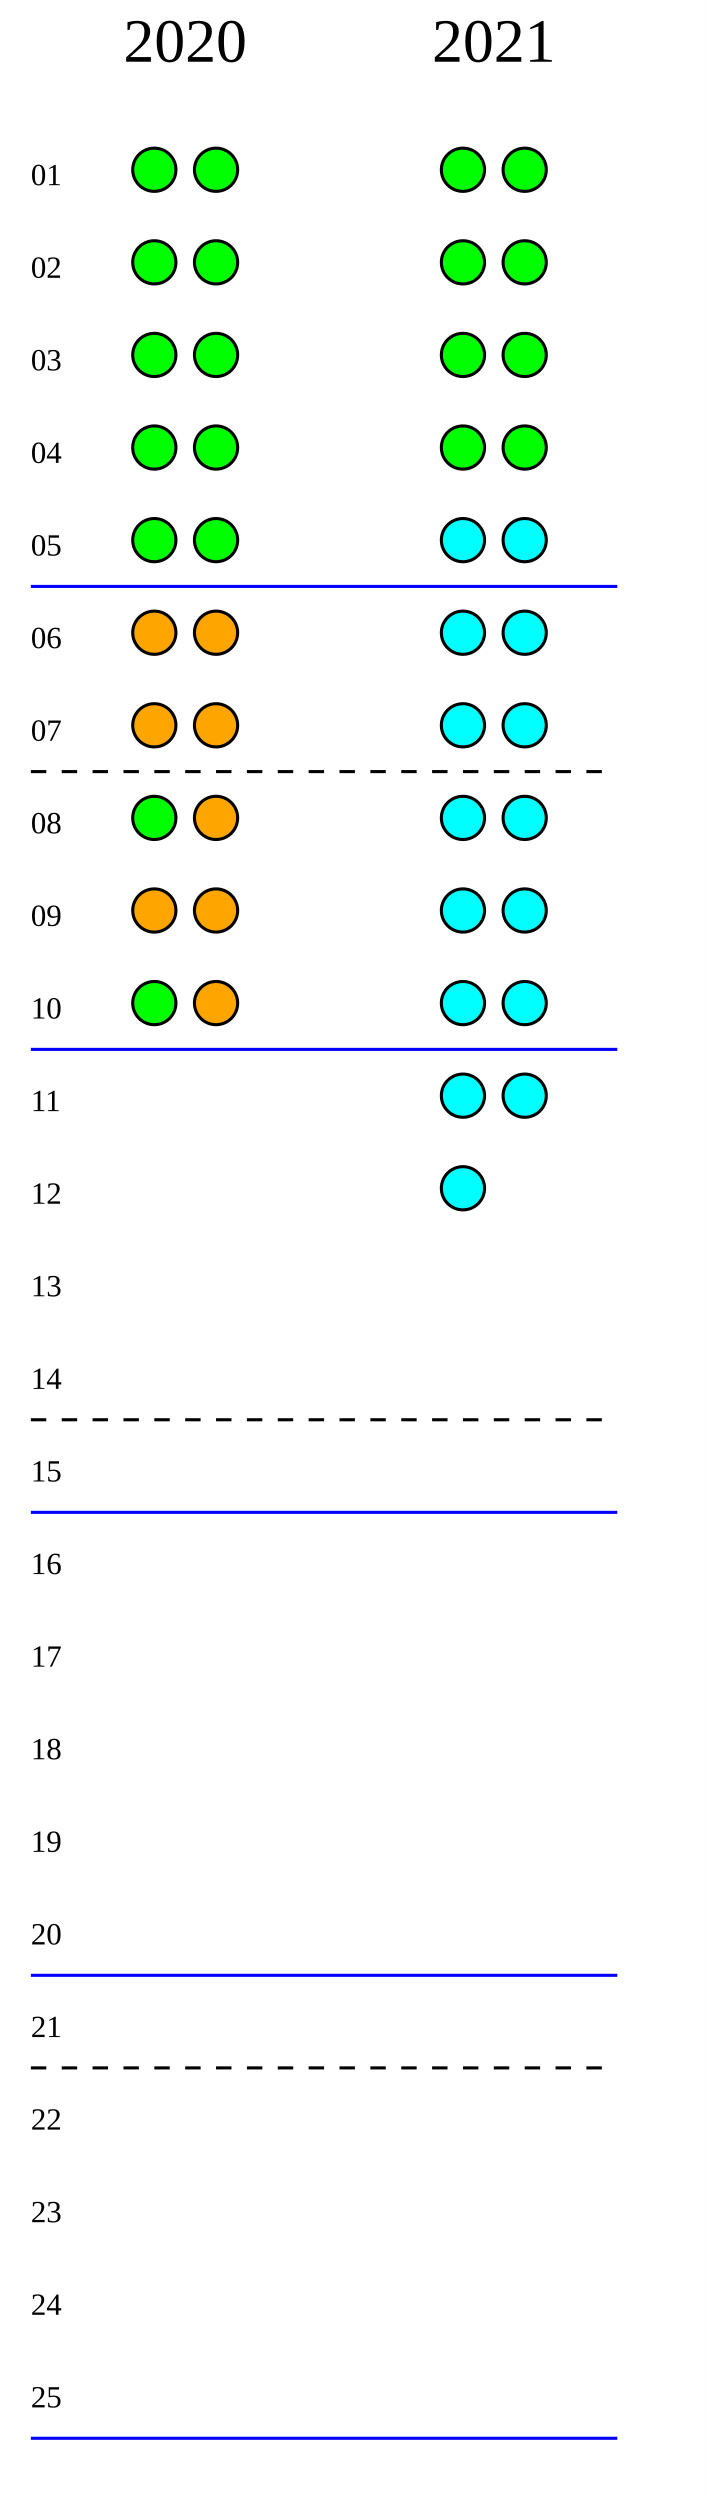
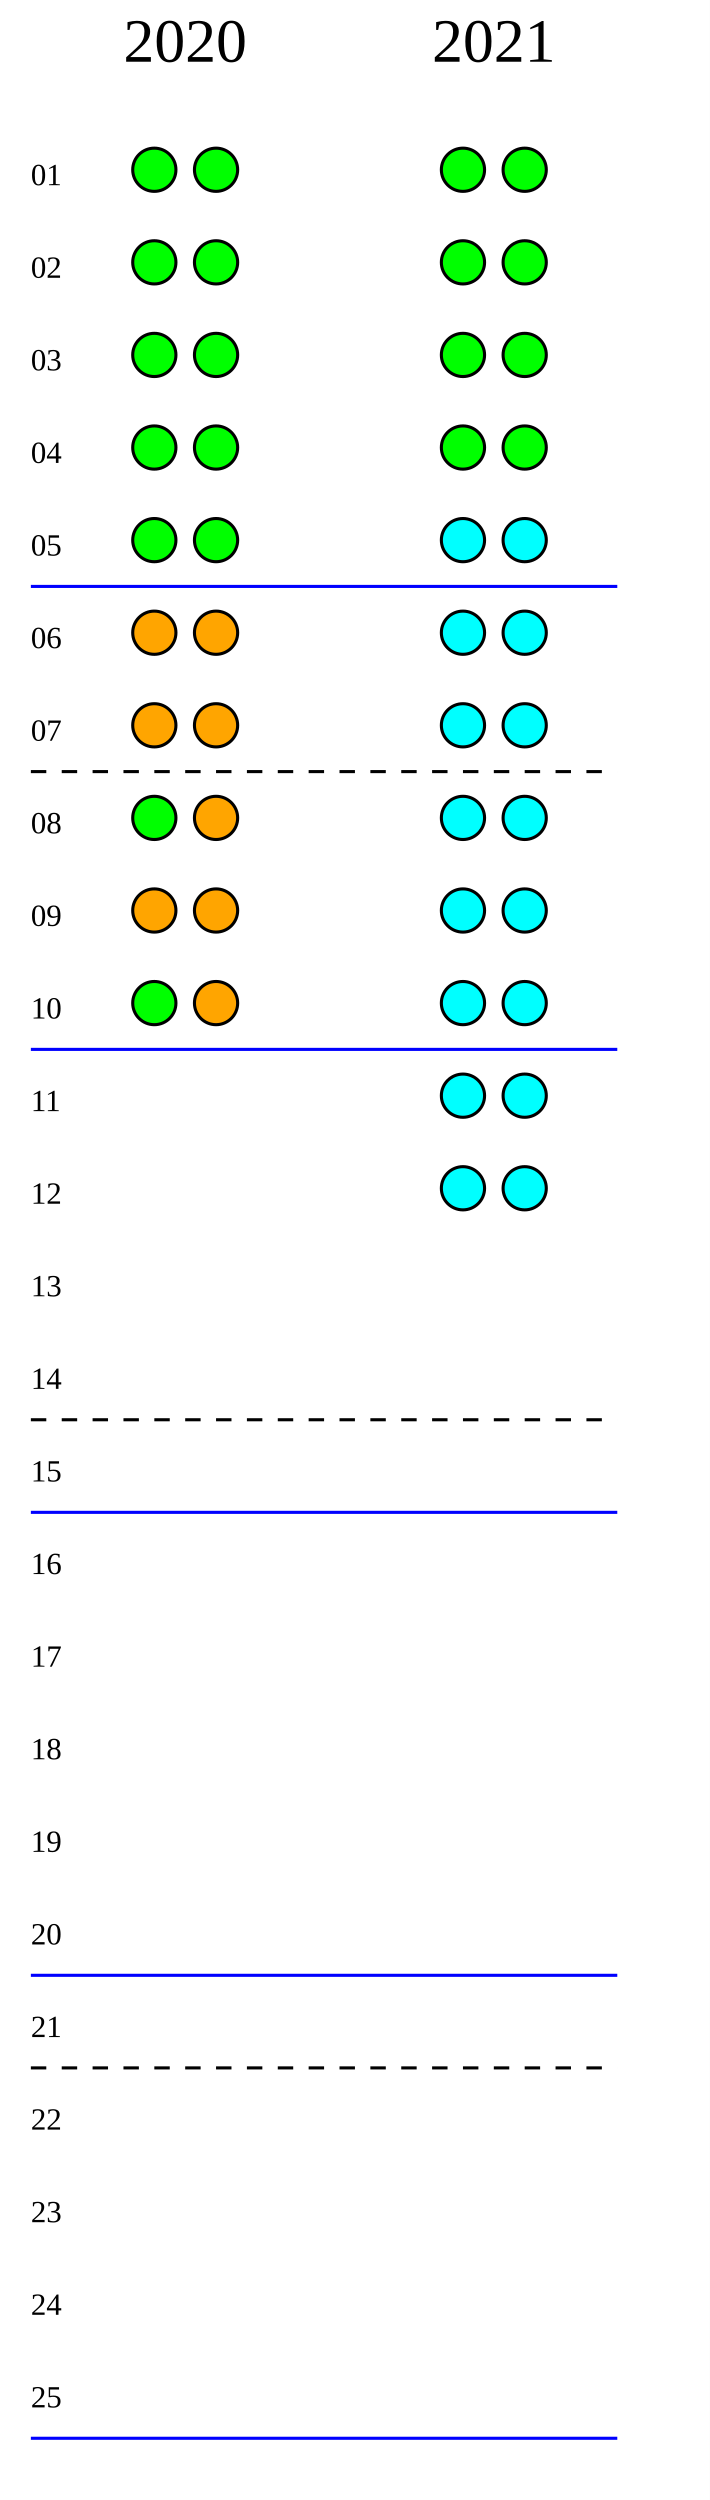
<svg xmlns="http://www.w3.org/2000/svg" height="810" viewBox="0 0 230 810" width="230">
  <rect fill="white" height="100%" width="100%" />
  <text font-size="20" text-anchor="middle" x="60" y="20">
2020
</text>
  <circle cx="50" cy="55" fill="lime" r="7" stroke="black" />
  <circle cx="70" cy="55" fill="lime" r="7" stroke="black" />
  <circle cx="50" cy="85" fill="lime" r="7" stroke="black" />
  <circle cx="70" cy="85" fill="lime" r="7" stroke="black" />
  <circle cx="50" cy="115" fill="lime" r="7" stroke="black" />
  <circle cx="70" cy="115" fill="lime" r="7" stroke="black" />
  <circle cx="50" cy="145" fill="lime" r="7" stroke="black" />
  <circle cx="70" cy="145" fill="lime" r="7" stroke="black" />
  <circle cx="50" cy="175" fill="lime" r="7" stroke="black" />
  <circle cx="70" cy="175" fill="lime" r="7" stroke="black" />
  <circle cx="50" cy="205" fill="orange" r="7" stroke="black" />
  <circle cx="70" cy="205" fill="orange" r="7" stroke="black" />
  <circle cx="50" cy="235" fill="orange" r="7" stroke="black" />
  <circle cx="70" cy="235" fill="orange" r="7" stroke="black" />
  <circle cx="50" cy="265" fill="lime" r="7" stroke="black" />
  <circle cx="70" cy="265" fill="orange" r="7" stroke="black" />
  <circle cx="50" cy="295" fill="orange" r="7" stroke="black" />
  <circle cx="70" cy="295" fill="orange" r="7" stroke="black" />
  <circle cx="50" cy="325" fill="lime" r="7" stroke="black" />
  <circle cx="70" cy="325" fill="orange" r="7" stroke="black" />
  <text font-size="20" text-anchor="middle" x="160" y="20">
2021
</text>
  <circle cx="150" cy="55" fill="lime" r="7" stroke="black" />
  <circle cx="170" cy="55" fill="lime" r="7" stroke="black" />
  <circle cx="150" cy="85" fill="lime" r="7" stroke="black" />
  <circle cx="170" cy="85" fill="lime" r="7" stroke="black" />
  <circle cx="150" cy="115" fill="lime" r="7" stroke="black" />
  <circle cx="170" cy="115" fill="lime" r="7" stroke="black" />
  <circle cx="150" cy="145" fill="lime" r="7" stroke="black" />
  <circle cx="170" cy="145" fill="lime" r="7" stroke="black" />
  <circle cx="150" cy="175" fill="cyan" r="7" stroke="black" />
  <circle cx="170" cy="175" fill="cyan" r="7" stroke="black" />
  <circle cx="150" cy="205" fill="cyan" r="7" stroke="black" />
  <circle cx="170" cy="205" fill="cyan" r="7" stroke="black" />
  <circle cx="150" cy="235" fill="cyan" r="7" stroke="black" />
  <circle cx="170" cy="235" fill="cyan" r="7" stroke="black" />
  <circle cx="150" cy="265" fill="cyan" r="7" stroke="black" />
  <circle cx="170" cy="265" fill="cyan" r="7" stroke="black" />
  <circle cx="150" cy="295" fill="cyan" r="7" stroke="black" />
  <circle cx="170" cy="295" fill="cyan" r="7" stroke="black" />
  <circle cx="150" cy="325" fill="cyan" r="7" stroke="black" />
  <circle cx="170" cy="325" fill="cyan" r="7" stroke="black" />
  <circle cx="150" cy="355" fill="cyan" r="7" stroke="black" />
  <circle cx="170" cy="355" fill="cyan" r="7" stroke="black" />
  <circle cx="150" cy="385" fill="cyan" r="7" stroke="black" />
+   <circle cx="170" cy="385" fill="cyan" r="7" stroke="black" />
  <text font-size="10" x="10" y="60">
01
</text>
  <text font-size="10" x="10" y="90">
02
</text>
  <text font-size="10" x="10" y="120">
03
</text>
  <text font-size="10" x="10" y="150">
04
</text>
  <text font-size="10" x="10" y="180">
05
</text>
  <line stroke="blue" x1="10" x2="200" y1="190" y2="190" />
  <text font-size="10" x="10" y="210">
06
</text>
  <text font-size="10" x="10" y="240">
07
</text>
  <line stroke="black" stroke-dasharray="5,5" x1="10" x2="200" y1="250" y2="250" />
  <text font-size="10" x="10" y="270">
08
</text>
  <text font-size="10" x="10" y="300">
09
</text>
  <text font-size="10" x="10" y="330">
10
</text>
  <line stroke="blue" x1="10" x2="200" y1="340" y2="340" />
  <text font-size="10" x="10" y="360">
11
</text>
  <text font-size="10" x="10" y="390">
12
</text>
  <text font-size="10" x="10" y="420">
13
</text>
  <text font-size="10" x="10" y="450">
14
</text>
  <line stroke="black" stroke-dasharray="5,5" x1="10" x2="200" y1="460" y2="460" />
  <text font-size="10" x="10" y="480">
15
</text>
  <line stroke="blue" x1="10" x2="200" y1="490" y2="490" />
  <text font-size="10" x="10" y="510">
16
</text>
  <text font-size="10" x="10" y="540">
17
</text>
  <text font-size="10" x="10" y="570">
18
</text>
  <text font-size="10" x="10" y="600">
19
</text>
  <text font-size="10" x="10" y="630">
20
</text>
  <line stroke="blue" x1="10" x2="200" y1="640" y2="640" />
  <text font-size="10" x="10" y="660">
21
</text>
  <line stroke="black" stroke-dasharray="5,5" x1="10" x2="200" y1="670" y2="670" />
  <text font-size="10" x="10" y="690">
22
</text>
  <text font-size="10" x="10" y="720">
23
</text>
  <text font-size="10" x="10" y="750">
24
</text>
  <text font-size="10" x="10" y="780">
25
</text>
  <line stroke="blue" x1="10" x2="200" y1="790" y2="790" />
</svg>
